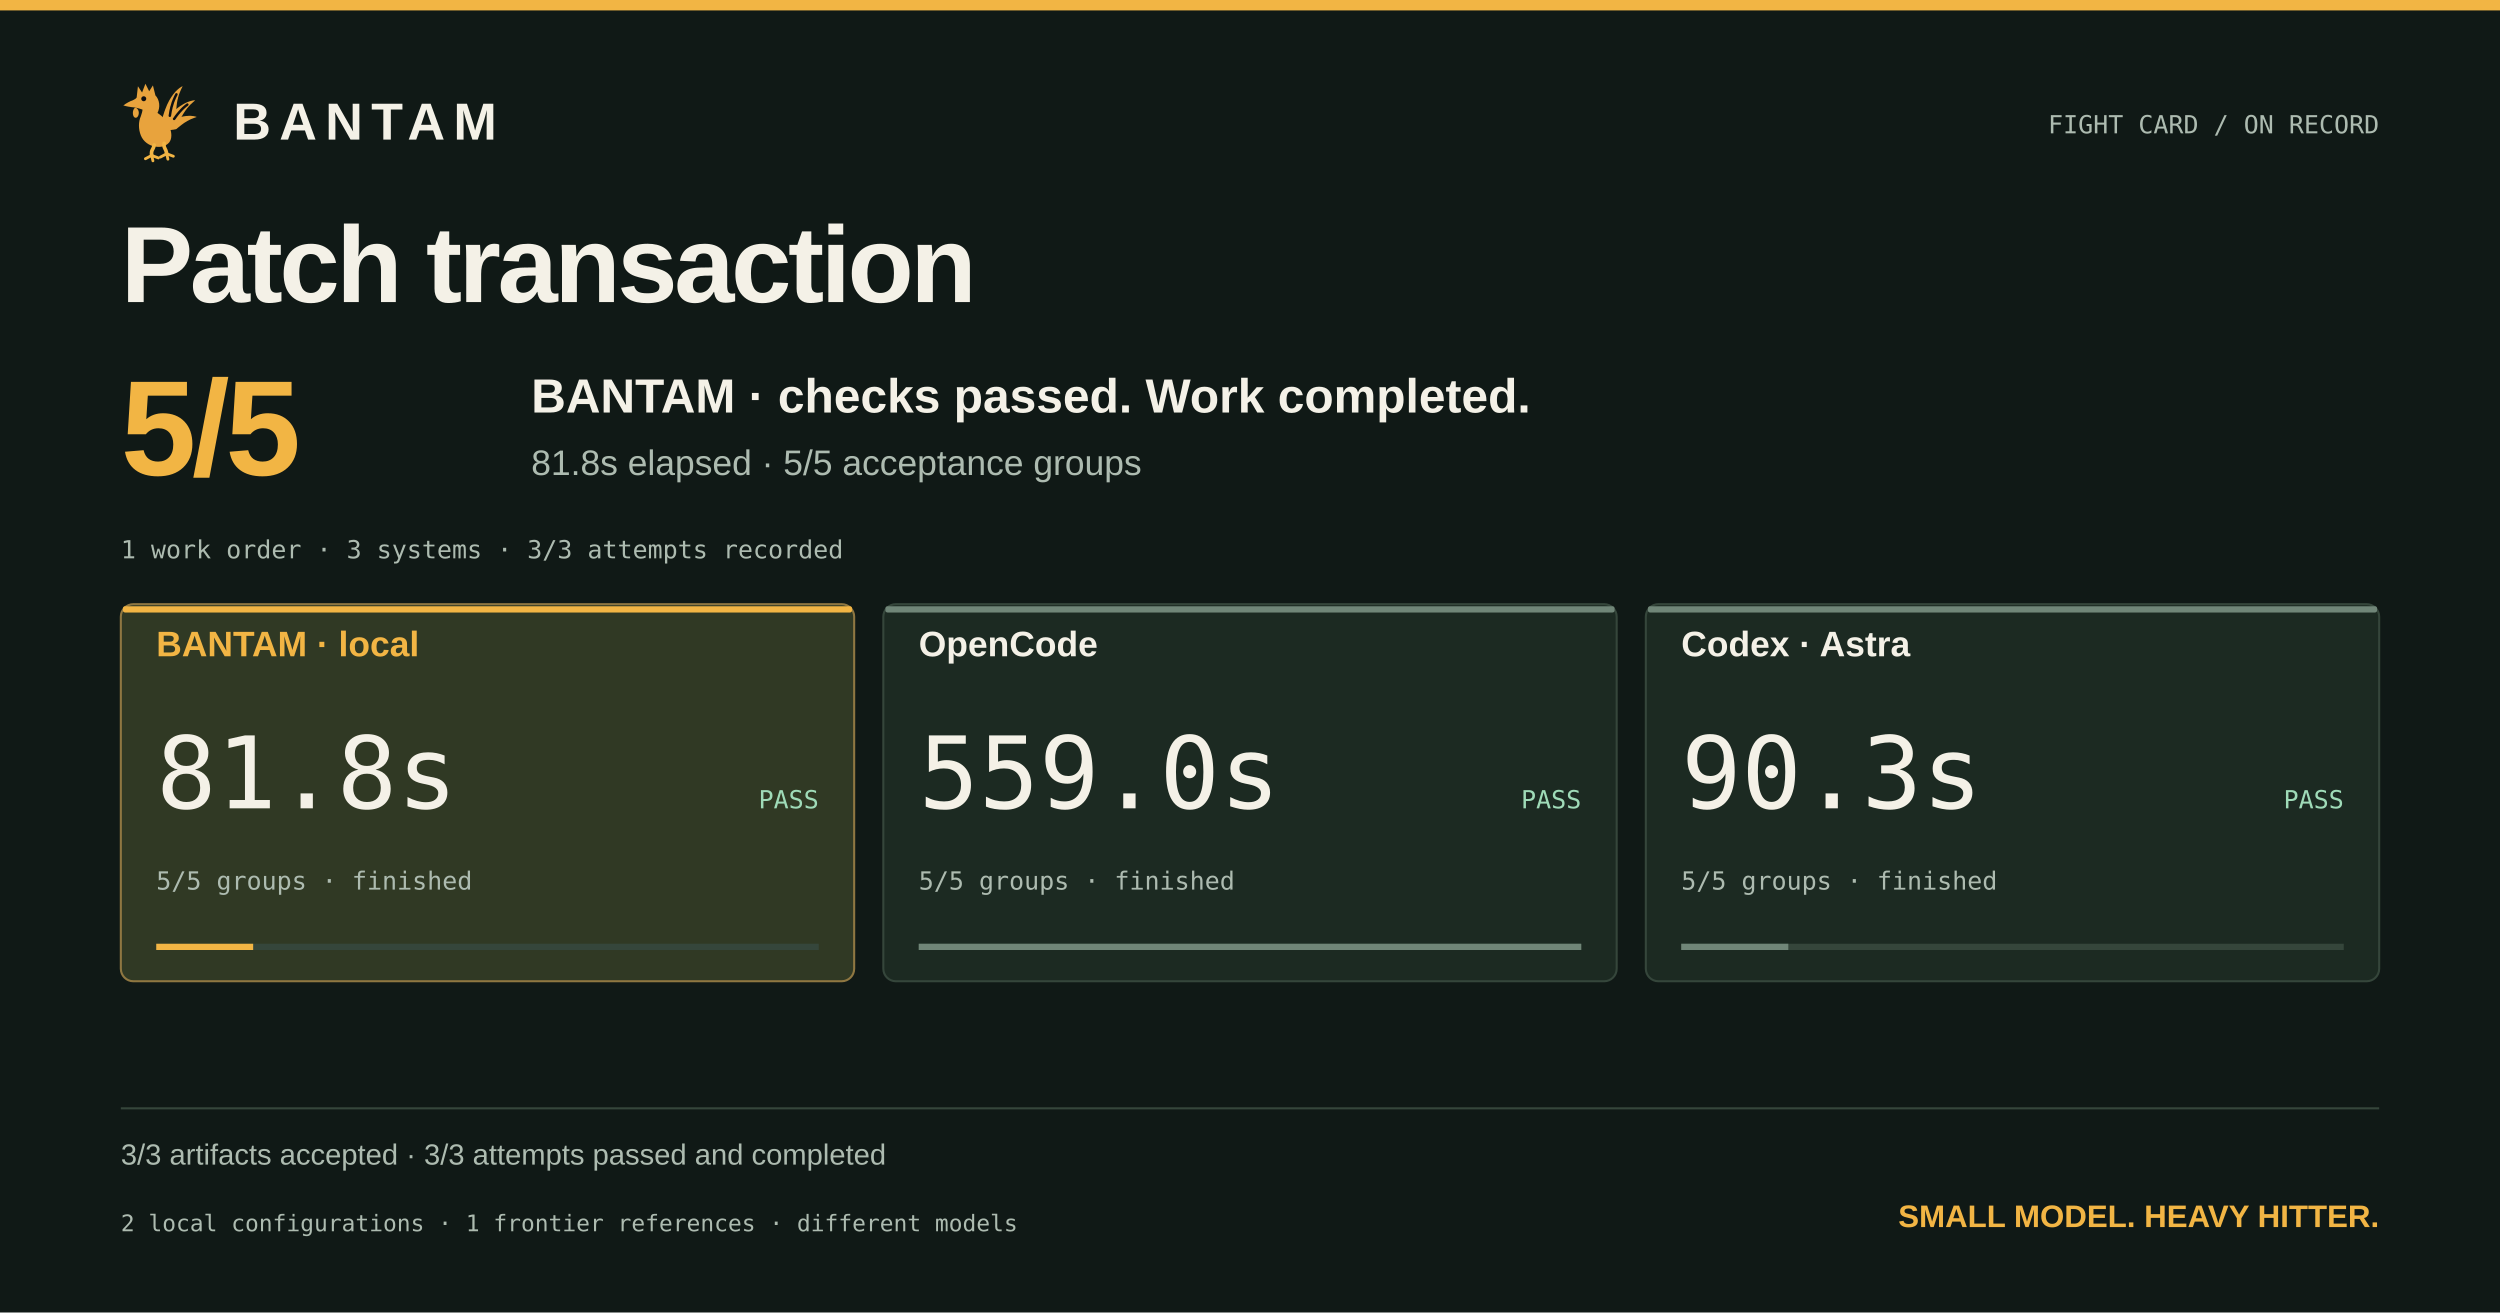
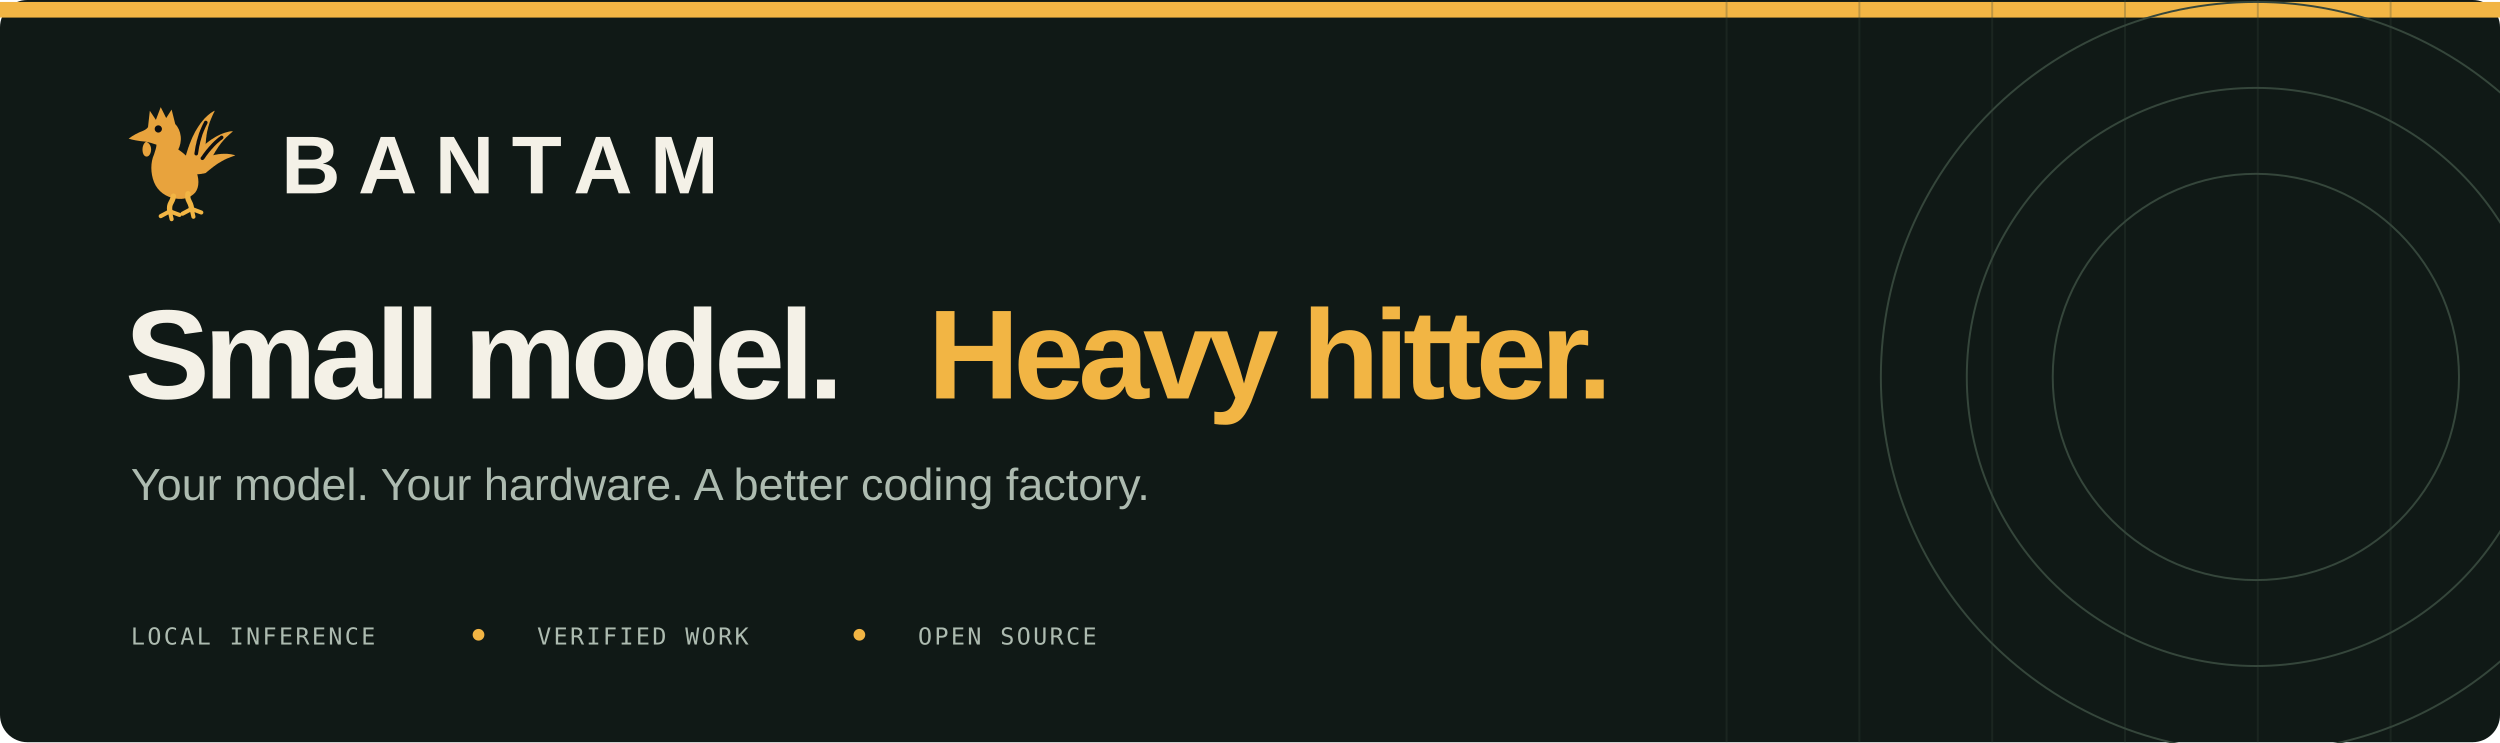
- <svg xmlns="http://www.w3.org/2000/svg" width="1200" height="630" viewBox="0 0 1200 630" role="img" aria-label="Patch transaction · BANTAM recorded comparison">
+ <svg xmlns="http://www.w3.org/2000/svg" width="1280" height="380" viewBox="0 0 1280 380" role="img" aria-labelledby="title desc">
+   <rect width="1280" height="380" rx="14" fill="#101916" />
+   <path d="M0 5H1280" stroke="#f2b544" stroke-width="8" />
+   <g stroke="#35463b" fill="none">
+     <circle cx="1155" cy="193" r="192" />
+     <circle cx="1155" cy="193" r="148" />
+     <circle cx="1155" cy="193" r="104" />
+     <path d="M884 0V380M952 0V380M1020 0V380M1088 0V380M1156 0V380M1224 0V380" opacity=".28" />
+   </g>
+   <svg x="64" y="48" width="62" height="72" viewBox="0 0 100 100" color="#f2b544">
+     <g fill="#e8a33d">
+       <path d="M61.0 56.4L61.7 55.3L62.4 54.1L63.1 53.0L63.7 51.8L64.3 50.7L64.9 49.5L65.5 48.4L66.1 47.3L66.5 46.1L66.5 45.0L66.4 43.8L66.4 42.6L66.4 41.4L66.4 40.2L66.4 39.1L66.4 37.9L66.5 36.7L66.5 35.6L66.5 34.4L66.6 33.3L66.7 32.1L66.8 31.0L66.9 29.8L67.0 28.7L67.2 27.5L67.3 26.4L67.5 25.2L67.7 24.1L67.9 22.9L68.2 21.8L68.5 20.7L68.7 19.5L69.1 18.4L69.4 17.3L69.8 16.1L70.1 15.0L70.6 13.9L71.0 12.8L71.5 11.7L72.0 10.5L72.5 9.4L73.0 8.3L73.6 7.2L74.1 5.9L74.1 5.9L72.9 6.5L71.8 7.2L70.7 7.9L69.7 8.7L68.7 9.5L67.7 10.4L66.8 11.3L65.8 12.2L65.0 13.2L64.1 14.2L63.3 15.2L62.4 16.3L61.7 17.4L60.9 18.5L60.2 19.6L59.5 20.7L58.8 21.9L58.1 23.0L57.5 24.2L56.9 25.4L56.3 26.6L55.7 27.8L55.2 29.0L54.7 30.2L54.2 31.5L53.7 32.7L53.2 33.9L52.8 35.2L52.3 36.4L51.9 37.7L51.5 38.9L51.1 40.2L50.7 41.4L50.4 42.7L50.0 43.9L50.1 45.2L50.4 46.5L50.6 47.8L51.0 49.1L51.3 50.4L51.7 51.7L52.1 53.0L52.6 54.3L53.0 55.6Z" />
+       <path d="M60.1 57.9L61.1 57.3L62.1 56.7L63.1 56.0L64.0 55.4L64.9 54.7L65.9 54.1L66.8 53.4L67.6 52.8L68.4 52.0L68.8 51.1L69.2 50.1L69.7 49.2L70.1 48.3L70.5 47.4L71.0 46.4L71.4 45.5L71.9 44.6L72.4 43.7L72.8 42.8L73.3 41.9L73.8 41.1L74.3 40.2L74.8 39.3L75.4 38.5L75.9 37.6L76.5 36.8L77.0 35.9L77.6 35.1L78.2 34.3L78.8 33.5L79.4 32.6L80.1 31.9L80.7 31.1L81.4 30.3L82.1 29.5L82.8 28.8L83.5 28.0L84.3 27.3L85.1 26.6L85.8 25.9L86.7 25.1L87.5 24.4L88.3 23.7L89.2 22.9L89.2 22.9L88.0 22.9L86.9 23.0L85.8 23.2L84.7 23.5L83.6 23.8L82.5 24.1L81.4 24.5L80.3 24.9L79.3 25.3L78.2 25.8L77.2 26.3L76.2 26.8L75.1 27.4L74.1 28.0L73.2 28.6L72.2 29.2L71.2 29.8L70.3 30.5L69.3 31.2L68.4 31.9L67.5 32.6L66.6 33.3L65.7 34.1L64.8 34.8L64.0 35.6L63.1 36.4L62.3 37.2L61.4 38.0L60.6 38.8L59.8 39.6L59.0 40.4L58.2 41.2L57.4 42.1L56.7 42.9L55.9 43.7L55.5 44.8L55.2 45.9L55.0 47.1L54.7 48.2L54.5 49.4L54.3 50.5L54.2 51.7L54.1 52.9L53.9 54.1Z" />
+       <path d="M58.6 58.5L59.5 58.5L60.5 58.4L61.4 58.3L62.3 58.2L63.2 58.1L64.1 57.9L65.0 57.8L65.8 57.6L66.6 57.4L67.2 56.9L67.9 56.3L68.5 55.8L69.1 55.3L69.7 54.8L70.4 54.3L71.0 53.8L71.6 53.3L72.3 52.8L72.9 52.3L73.5 51.8L74.2 51.4L74.8 50.9L75.5 50.4L76.1 50.0L76.8 49.5L77.5 49.1L78.2 48.7L78.9 48.3L79.5 47.9L80.2 47.5L81.0 47.1L81.7 46.7L82.4 46.3L83.1 46.0L83.9 45.6L84.6 45.3L85.4 45.0L86.2 44.7L86.9 44.4L87.7 44.1L88.5 43.8L89.3 43.5L90.2 43.2L91.0 42.9L91.0 42.9L90.2 42.5L89.3 42.3L88.4 42.1L87.6 41.9L86.7 41.8L85.8 41.7L84.9 41.6L84.0 41.5L83.1 41.5L82.2 41.5L81.3 41.5L80.4 41.6L79.5 41.6L78.6 41.7L77.7 41.8L76.8 41.9L75.9 42.1L75.0 42.2L74.1 42.4L73.2 42.6L72.3 42.8L71.4 43.0L70.5 43.2L69.6 43.5L68.8 43.7L67.9 44.0L67.0 44.2L66.2 44.5L65.3 44.8L64.5 45.1L63.6 45.4L62.8 45.7L61.9 46.0L61.1 46.3L60.3 46.7L59.6 47.3L59.0 48.0L58.5 48.7L57.9 49.5L57.4 50.2L56.9 51.0L56.4 51.8L55.9 52.6L55.4 53.5Z" />
+       <path d="M58.8 41.4L59.0 40.2L59.2 39.0L59.4 37.7L59.6 36.5L59.8 35.3L60.1 34.1L60.4 32.9L60.6 31.7L60.9 30.6L61.3 29.4L61.6 28.2L62.0 27.0L62.3 25.9L62.7 24.7L63.2 23.5L63.6 22.4L64.1 21.3L64.6 20.1L65.1 19.0L65.6 17.9L66.2 16.8L66.7 15.7" stroke="#0d0f12" stroke-width="3.0" fill="none" stroke-linecap="round" />
+       <path d="M63.9 45.2L64.6 44.4L65.2 43.5L65.8 42.6L66.4 41.8L67.1 40.9L67.7 40.1L68.4 39.2L69.1 38.4L69.8 37.6L70.4 36.8L71.2 36.0L71.9 35.2L72.6 34.4L73.4 33.6L74.1 32.9L74.9 32.1L75.7 31.4L76.5 30.7L77.3 30.0L78.1 29.3L79.0 28.7L79.8 28.0" stroke="#0d0f12" stroke-width="3.0" fill="none" stroke-linecap="round" />
+       <path d="M3 29C7 26 11 24 15 22.5C16.5 21.8 18 21 19 19.5L20.5 6L25.5 13.5L29.5 3L34 12L38.5 5L41.5 17C44 19.5 45.5 23 46 27C46.5 31 45.5 35 44 38C50 42 55 47 58 54C61.5 61.5 61.5 69 58 73.5C54 78 48 79.5 42 78.5C34 77.5 27 72.5 24 65C21 57.5 21 48.5 24 42C25 39 26 36 26 34C23 33 20 32 17 31.5C11 31 6 30 3 29Z" />
+       <path d="M17.5 31.5C21 33 22.5 37 21 41C19.5 45 15.8 44.6 14.8 40.8C13.8 37 15 32.8 17.5 31.5Z" />
+       <path d="M40 76.5C39 82.5 36 82 37 89" stroke="currentColor" stroke-width="4.4" stroke-linecap="round" fill="none" />
+       <path d="M29.5 93L37 89L45 92M37 89L38.5 95.5" stroke="currentColor" stroke-width="3.4" stroke-linecap="round" stroke-linejoin="round" fill="none" />
+       <path d="M52 74.5C51 80.5 54 80 55 87" stroke="currentColor" stroke-width="4.4" stroke-linecap="round" fill="none" />
+       <path d="M47.5 91L55 87L63 90M55 87L56.5 93.5" stroke="currentColor" stroke-width="3.4" stroke-linecap="round" stroke-linejoin="round" fill="none" />
+       <circle cx="27.5" cy="21" r="3" fill="#0d0f12" />
+     </g>
+   </svg>
  <g font-family="Arial,Helvetica,sans-serif">
-     <rect width="1200" height="630" fill="#101916" />
-     <rect width="1200" height="5" fill="#f2b544" />
-     <svg x="58" y="35" width="40" height="48" viewBox="0 0 100 100" color="#f2b544">
-       <g fill="#e8a33d">
-         <path d="M61.0 56.4L61.7 55.3L62.4 54.1L63.1 53.0L63.7 51.8L64.3 50.7L64.9 49.5L65.5 48.4L66.1 47.3L66.5 46.1L66.5 45.0L66.4 43.8L66.4 42.6L66.4 41.4L66.4 40.2L66.4 39.1L66.4 37.9L66.5 36.7L66.5 35.6L66.5 34.4L66.6 33.3L66.7 32.1L66.8 31.0L66.9 29.8L67.0 28.7L67.2 27.5L67.3 26.4L67.5 25.2L67.7 24.1L67.9 22.9L68.2 21.8L68.5 20.7L68.7 19.5L69.1 18.4L69.4 17.3L69.8 16.1L70.1 15.0L70.6 13.9L71.0 12.8L71.5 11.7L72.0 10.5L72.5 9.4L73.0 8.3L73.6 7.2L74.1 5.9L74.1 5.9L72.9 6.5L71.8 7.2L70.7 7.9L69.7 8.7L68.7 9.5L67.7 10.4L66.8 11.3L65.8 12.2L65.0 13.2L64.1 14.2L63.3 15.2L62.4 16.3L61.7 17.4L60.9 18.5L60.2 19.6L59.5 20.7L58.8 21.9L58.1 23.0L57.5 24.2L56.9 25.4L56.3 26.6L55.7 27.8L55.2 29.0L54.7 30.2L54.2 31.5L53.7 32.7L53.2 33.9L52.8 35.2L52.3 36.4L51.9 37.7L51.5 38.9L51.1 40.2L50.7 41.4L50.4 42.7L50.0 43.9L50.1 45.2L50.4 46.5L50.6 47.8L51.0 49.1L51.3 50.4L51.7 51.7L52.1 53.0L52.6 54.3L53.0 55.6Z" />
-         <path d="M60.1 57.9L61.1 57.3L62.1 56.7L63.1 56.0L64.0 55.4L64.9 54.7L65.9 54.1L66.8 53.4L67.6 52.8L68.4 52.0L68.8 51.1L69.2 50.1L69.7 49.2L70.1 48.3L70.5 47.4L71.0 46.4L71.4 45.5L71.9 44.6L72.4 43.7L72.8 42.8L73.3 41.9L73.8 41.1L74.3 40.2L74.8 39.3L75.4 38.5L75.9 37.6L76.5 36.8L77.0 35.9L77.6 35.1L78.2 34.3L78.8 33.5L79.4 32.6L80.1 31.9L80.7 31.1L81.4 30.3L82.1 29.5L82.8 28.8L83.5 28.0L84.3 27.3L85.1 26.6L85.8 25.9L86.7 25.1L87.5 24.4L88.3 23.7L89.2 22.9L89.2 22.9L88.0 22.9L86.9 23.0L85.8 23.2L84.7 23.5L83.6 23.8L82.5 24.1L81.4 24.5L80.3 24.9L79.3 25.3L78.2 25.8L77.2 26.3L76.2 26.8L75.1 27.4L74.1 28.0L73.2 28.6L72.2 29.2L71.2 29.8L70.3 30.5L69.3 31.2L68.4 31.9L67.5 32.6L66.6 33.3L65.7 34.1L64.8 34.8L64.0 35.6L63.1 36.4L62.3 37.2L61.4 38.0L60.6 38.8L59.8 39.6L59.0 40.4L58.2 41.2L57.4 42.1L56.7 42.9L55.9 43.7L55.5 44.8L55.2 45.9L55.0 47.1L54.7 48.2L54.5 49.4L54.3 50.5L54.2 51.7L54.1 52.9L53.9 54.1Z" />
-         <path d="M58.6 58.5L59.5 58.5L60.5 58.4L61.4 58.3L62.3 58.2L63.2 58.1L64.1 57.9L65.0 57.8L65.8 57.6L66.6 57.4L67.2 56.9L67.9 56.3L68.5 55.8L69.1 55.3L69.7 54.8L70.4 54.3L71.0 53.8L71.6 53.3L72.3 52.8L72.9 52.3L73.5 51.8L74.2 51.4L74.8 50.9L75.5 50.4L76.1 50.0L76.8 49.5L77.5 49.1L78.2 48.7L78.9 48.3L79.5 47.9L80.2 47.5L81.0 47.1L81.7 46.7L82.4 46.3L83.1 46.0L83.9 45.6L84.6 45.3L85.4 45.0L86.2 44.7L86.9 44.4L87.7 44.1L88.5 43.8L89.3 43.5L90.2 43.2L91.0 42.9L91.0 42.9L90.2 42.5L89.3 42.3L88.4 42.1L87.6 41.9L86.7 41.8L85.8 41.7L84.9 41.6L84.0 41.5L83.1 41.5L82.2 41.5L81.3 41.5L80.4 41.6L79.5 41.6L78.6 41.7L77.7 41.8L76.8 41.9L75.9 42.1L75.0 42.2L74.1 42.4L73.2 42.6L72.3 42.8L71.4 43.0L70.5 43.2L69.6 43.5L68.8 43.7L67.9 44.0L67.0 44.2L66.2 44.5L65.3 44.8L64.5 45.1L63.6 45.4L62.8 45.7L61.9 46.0L61.1 46.3L60.3 46.7L59.6 47.3L59.0 48.0L58.5 48.7L57.9 49.5L57.4 50.2L56.9 51.0L56.4 51.8L55.9 52.6L55.4 53.5Z" />
-         <path d="M58.8 41.4L59.0 40.2L59.2 39.0L59.4 37.7L59.6 36.5L59.8 35.3L60.1 34.1L60.4 32.9L60.6 31.7L60.9 30.6L61.3 29.4L61.6 28.2L62.0 27.0L62.3 25.9L62.7 24.7L63.2 23.5L63.6 22.4L64.1 21.3L64.6 20.1L65.1 19.0L65.6 17.9L66.2 16.8L66.7 15.7" stroke="#0d0f12" stroke-width="3.0" fill="none" stroke-linecap="round" />
-         <path d="M63.9 45.2L64.6 44.4L65.2 43.5L65.8 42.6L66.4 41.8L67.1 40.9L67.7 40.1L68.4 39.2L69.1 38.4L69.8 37.6L70.4 36.8L71.2 36.0L71.9 35.2L72.6 34.4L73.4 33.6L74.1 32.9L74.9 32.1L75.7 31.4L76.5 30.7L77.3 30.0L78.1 29.3L79.0 28.7L79.8 28.0" stroke="#0d0f12" stroke-width="3.0" fill="none" stroke-linecap="round" />
-         <path d="M3 29C7 26 11 24 15 22.5C16.5 21.8 18 21 19 19.5L20.5 6L25.5 13.5L29.5 3L34 12L38.5 5L41.5 17C44 19.5 45.5 23 46 27C46.5 31 45.5 35 44 38C50 42 55 47 58 54C61.5 61.5 61.5 69 58 73.5C54 78 48 79.5 42 78.5C34 77.5 27 72.5 24 65C21 57.5 21 48.5 24 42C25 39 26 36 26 34C23 33 20 32 17 31.5C11 31 6 30 3 29Z" />
-         <path d="M17.5 31.5C21 33 22.5 37 21 41C19.5 45 15.8 44.6 14.8 40.8C13.8 37 15 32.8 17.5 31.5Z" />
-         <path d="M40 76.5C39 82.5 36 82 37 89" stroke="currentColor" stroke-width="4.4" stroke-linecap="round" fill="none" />
-         <path d="M29.5 93L37 89L45 92M37 89L38.5 95.5" stroke="currentColor" stroke-width="3.4" stroke-linecap="round" stroke-linejoin="round" fill="none" />
-         <path d="M52 74.5C51 80.5 54 80 55 87" stroke="currentColor" stroke-width="4.4" stroke-linecap="round" fill="none" />
-         <path d="M47.5 91L55 87L63 90M55 87L56.5 93.5" stroke="currentColor" stroke-width="3.4" stroke-linecap="round" stroke-linejoin="round" fill="none" />
-         <circle cx="27.5" cy="21" r="3" fill="#0d0f12" />
-       </g>
-     </svg>
-     <text x="112" y="67" fill="#f4f1e7" font-size="25" font-weight="700" letter-spacing="4">BANTAM</text>
-     <text x="1142" y="64" text-anchor="end" fill="#adbbb0" font-family="monospace" font-size="12">FIGHT CARD / ON RECORD</text>
-     <text x="58" y="145" fill="#f4f1e7" font-size="52" font-weight="700" letter-spacing="-1.6">Patch transaction</text>
-     <text x="58" y="228" fill="#f2b544" font-size="65" font-weight="700" letter-spacing="-2">5/5</text>
-     <text x="255" y="198" fill="#f4f1e7" font-size="23" font-weight="700">BANTAM · checks passed. Work completed.</text>
-     <text x="255" y="228" fill="#adbbb0" font-size="17">81.8s elapsed · 5/5 acceptance groups</text>
-     <text x="58" y="268" fill="#adbbb0" font-family="monospace" font-size="12">1 work order · 3 systems · 3/3 attempts recorded</text>
-     <g>
-       <rect x="58" y="290" width="352" height="181" rx="6" fill="#303924" stroke="#8f7741" />
-       <rect x="59" y="291" width="350" height="3" rx="1" fill="#f2b544" />
-       <text x="75" y="315" fill="#f2b544" font-size="17" font-weight="700">BANTAM · local</text>
-       <text x="75" y="388" fill="#f4f1e7" font-family="monospace" font-size="48">81.8s</text>
-       <text x="393" y="388" text-anchor="end" fill="#9fdbb8" font-family="monospace" font-size="12">PASS</text>
-       <rect x="75" y="453" width="318" height="3" fill="#35463b" />
-       <rect x="75" y="453" width="46.518" height="3" fill="#f2b544" />
-       <text x="75" y="427" fill="#adbbb0" font-family="monospace" font-size="12">5/5 groups · finished</text>
+     <text x="144" y="99" fill="#f4f1e7" font-size="42" font-weight="800" letter-spacing="9">BANTAM</text>
+     <text x="64" y="204" fill="#f4f1e7" font-size="65" font-weight="800" letter-spacing="-3">Small model.</text>
+     <text x="475" y="204" fill="#f2b544" font-size="65" font-weight="800" letter-spacing="-3">Heavy hitter.</text>
+     <text x="67" y="256" fill="#adbbb0" font-size="23">Your model. Your hardware. A better coding factory.</text>
+     <g fill="#adbbb0" font-family="monospace" font-size="12" letter-spacing="1.2">
+       <text x="67" y="330">LOCAL INFERENCE</text>
+       <text x="275" y="330">VERIFIED WORK</text>
+       <text x="470" y="330">OPEN SOURCE</text>
    </g>
-     <g>
-       <rect x="424" y="290" width="352" height="181" rx="6" fill="#1c2a22" stroke="#35463b" />
-       <rect x="425" y="291" width="350" height="3" rx="1" fill="#708678" />
-       <text x="441" y="315" fill="#f4f1e7" font-size="17" font-weight="700">OpenCode</text>
-       <text x="441" y="388" fill="#f4f1e7" font-family="monospace" font-size="48">559.0s</text>
-       <text x="759" y="388" text-anchor="end" fill="#9fdbb8" font-family="monospace" font-size="12">PASS</text>
-       <rect x="441" y="453" width="318" height="3" fill="#35463b" />
-       <rect x="441" y="453" width="318" height="3" fill="#708678" />
-       <text x="441" y="427" fill="#adbbb0" font-family="monospace" font-size="12">5/5 groups · finished</text>
+     <g fill="#f2b544">
+       <circle cx="245" cy="325" r="3" />
+       <circle cx="440" cy="325" r="3" />
    </g>
-     <g>
-       <rect x="790" y="290" width="352" height="181" rx="6" fill="#1c2a22" stroke="#35463b" />
-       <rect x="791" y="291" width="350" height="3" rx="1" fill="#708678" />
-       <text x="807" y="315" fill="#f4f1e7" font-size="17" font-weight="700">Codex · Astra</text>
-       <text x="807" y="388" fill="#f4f1e7" font-family="monospace" font-size="48">90.3s</text>
-       <text x="1125" y="388" text-anchor="end" fill="#9fdbb8" font-family="monospace" font-size="12">PASS</text>
-       <rect x="807" y="453" width="318" height="3" fill="#35463b" />
-       <rect x="807" y="453" width="51.39" height="3" fill="#708678" />
-       <text x="807" y="427" fill="#adbbb0" font-family="monospace" font-size="12">5/5 groups · finished</text>
-     </g>
-     <line x1="58" y1="532" x2="1142" y2="532" stroke="#35463b" />
-     <text x="58" y="559" fill="#adbbb0" font-size="14">3/3 artifacts accepted · 3/3 attempts passed and completed</text>
-     <text x="58" y="591" fill="#adbbb0" font-family="monospace" font-size="11">2 local configurations · 1 frontier references · different models</text>
-     <text x="1142" y="589" text-anchor="end" fill="#f2b544" font-size="15" font-weight="700">SMALL MODEL. HEAVY HITTER.</text>
  </g>
</svg>
